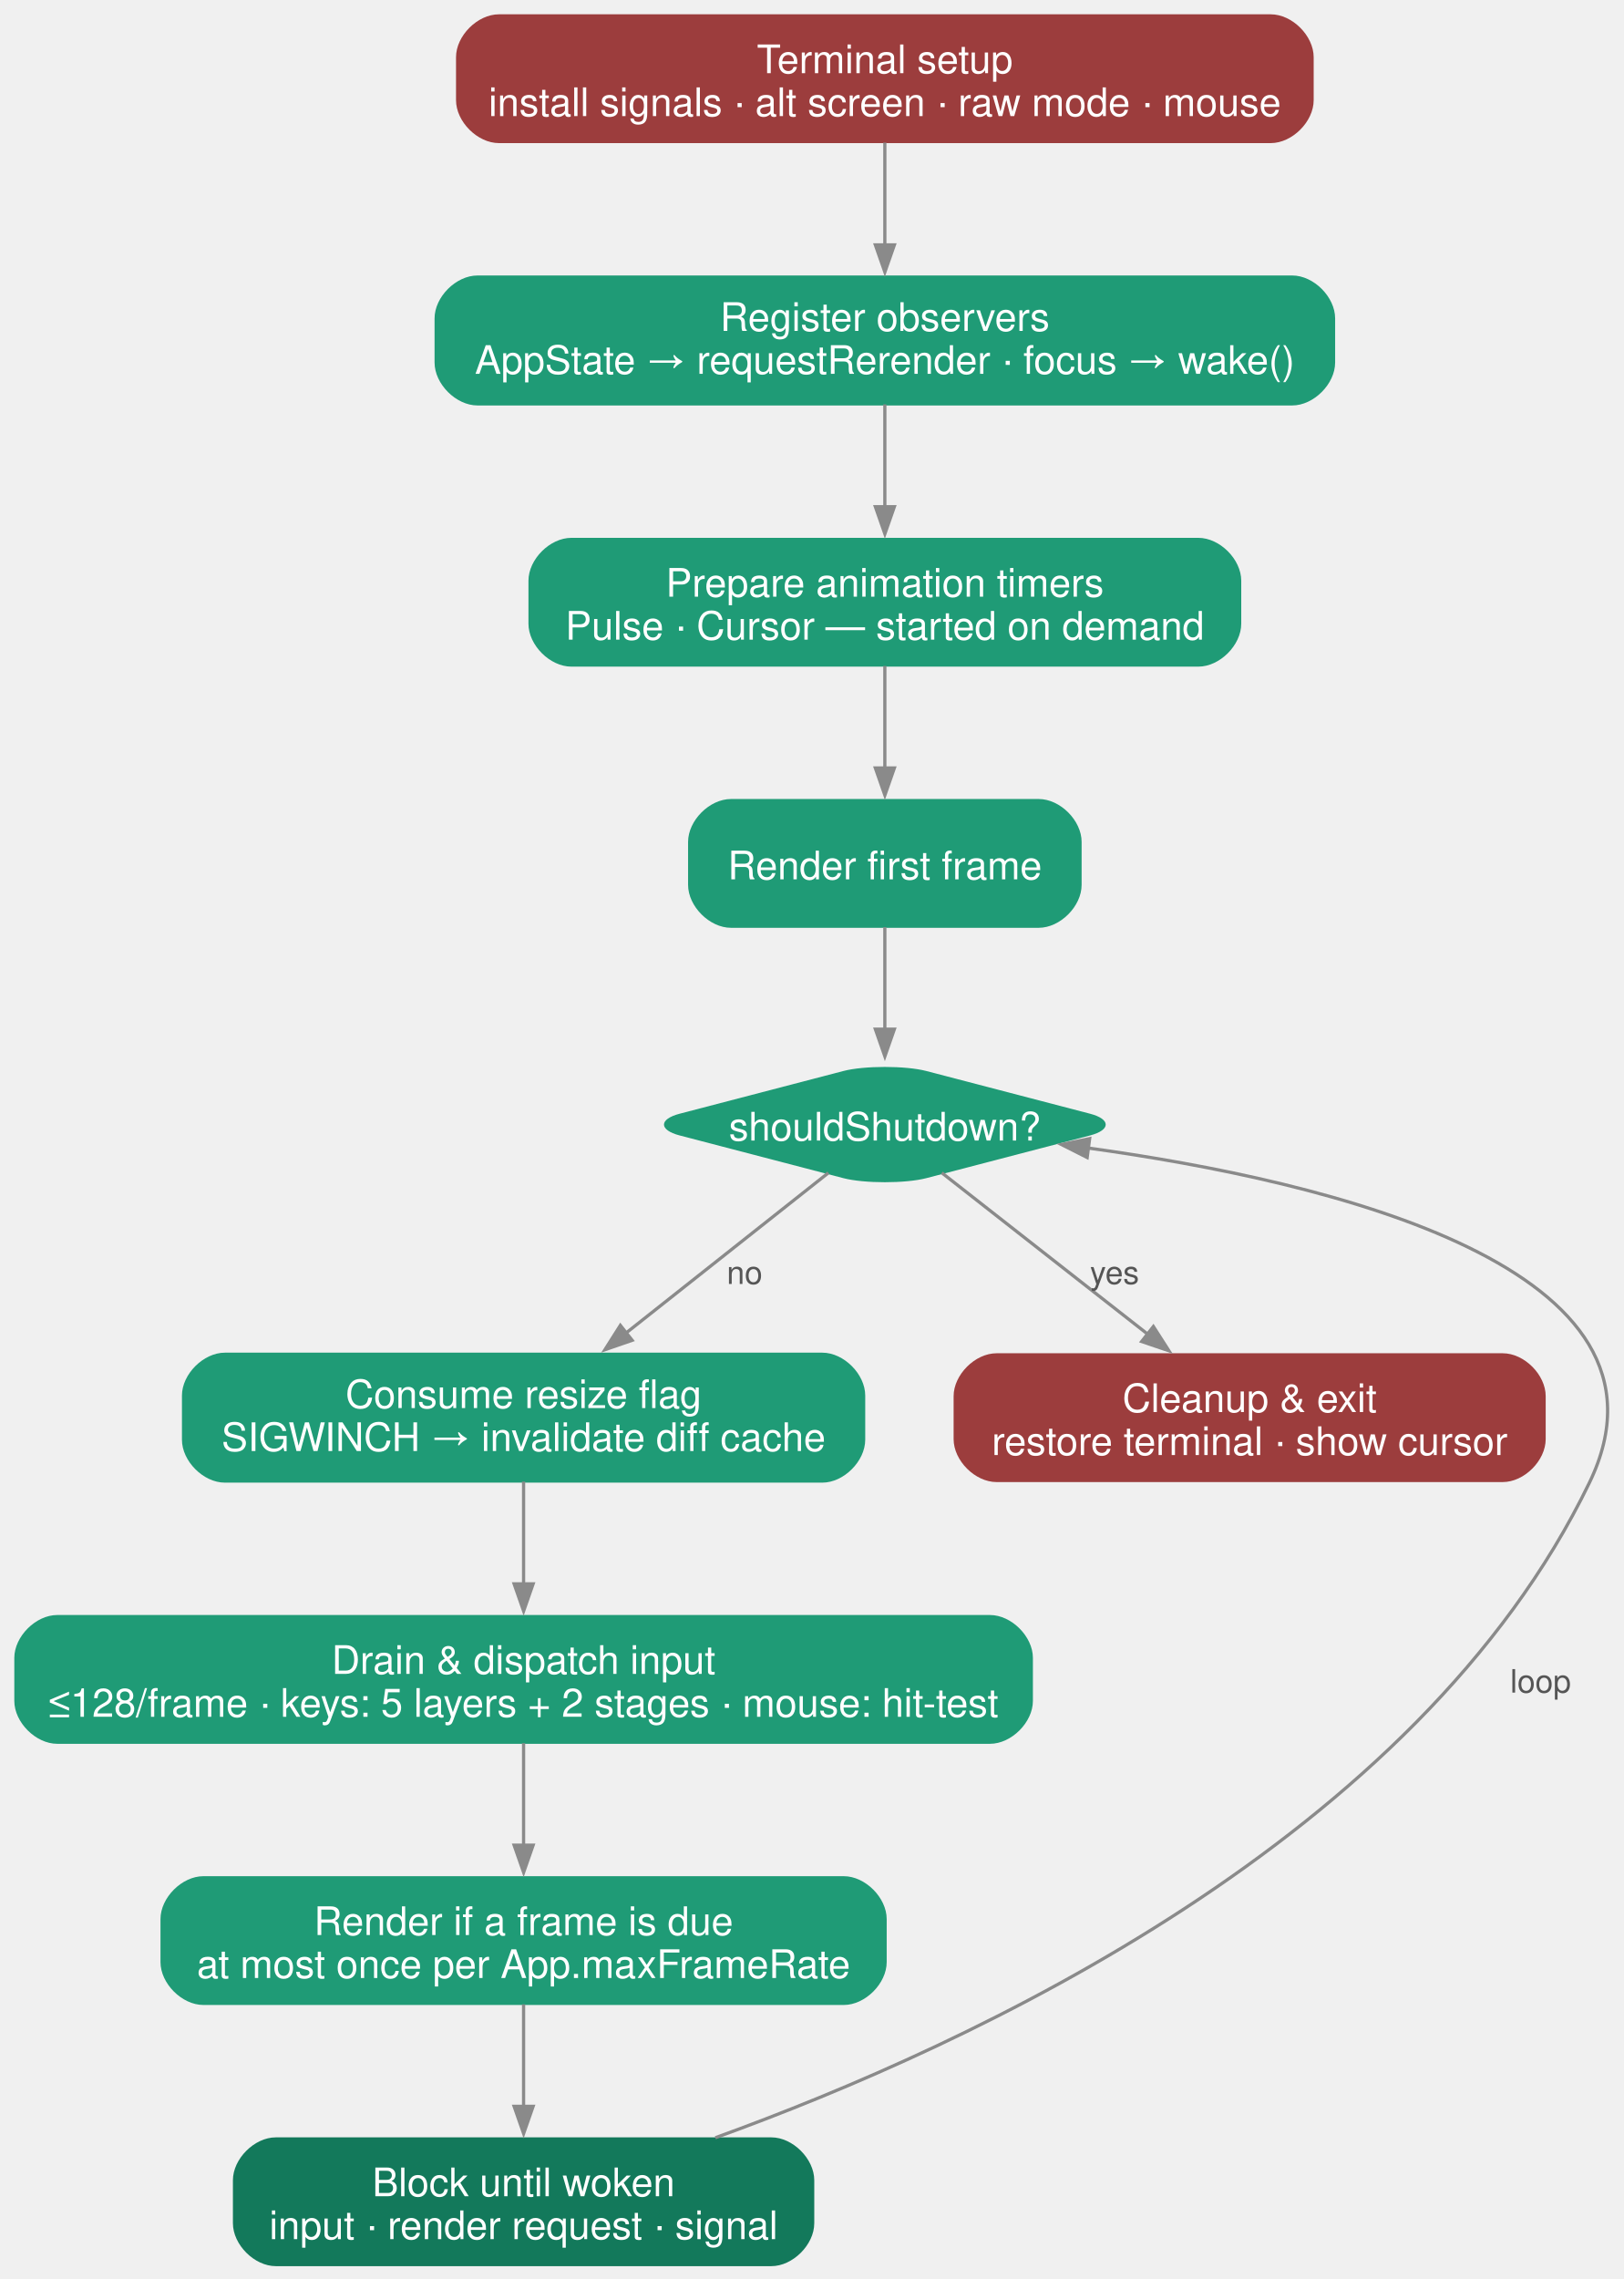
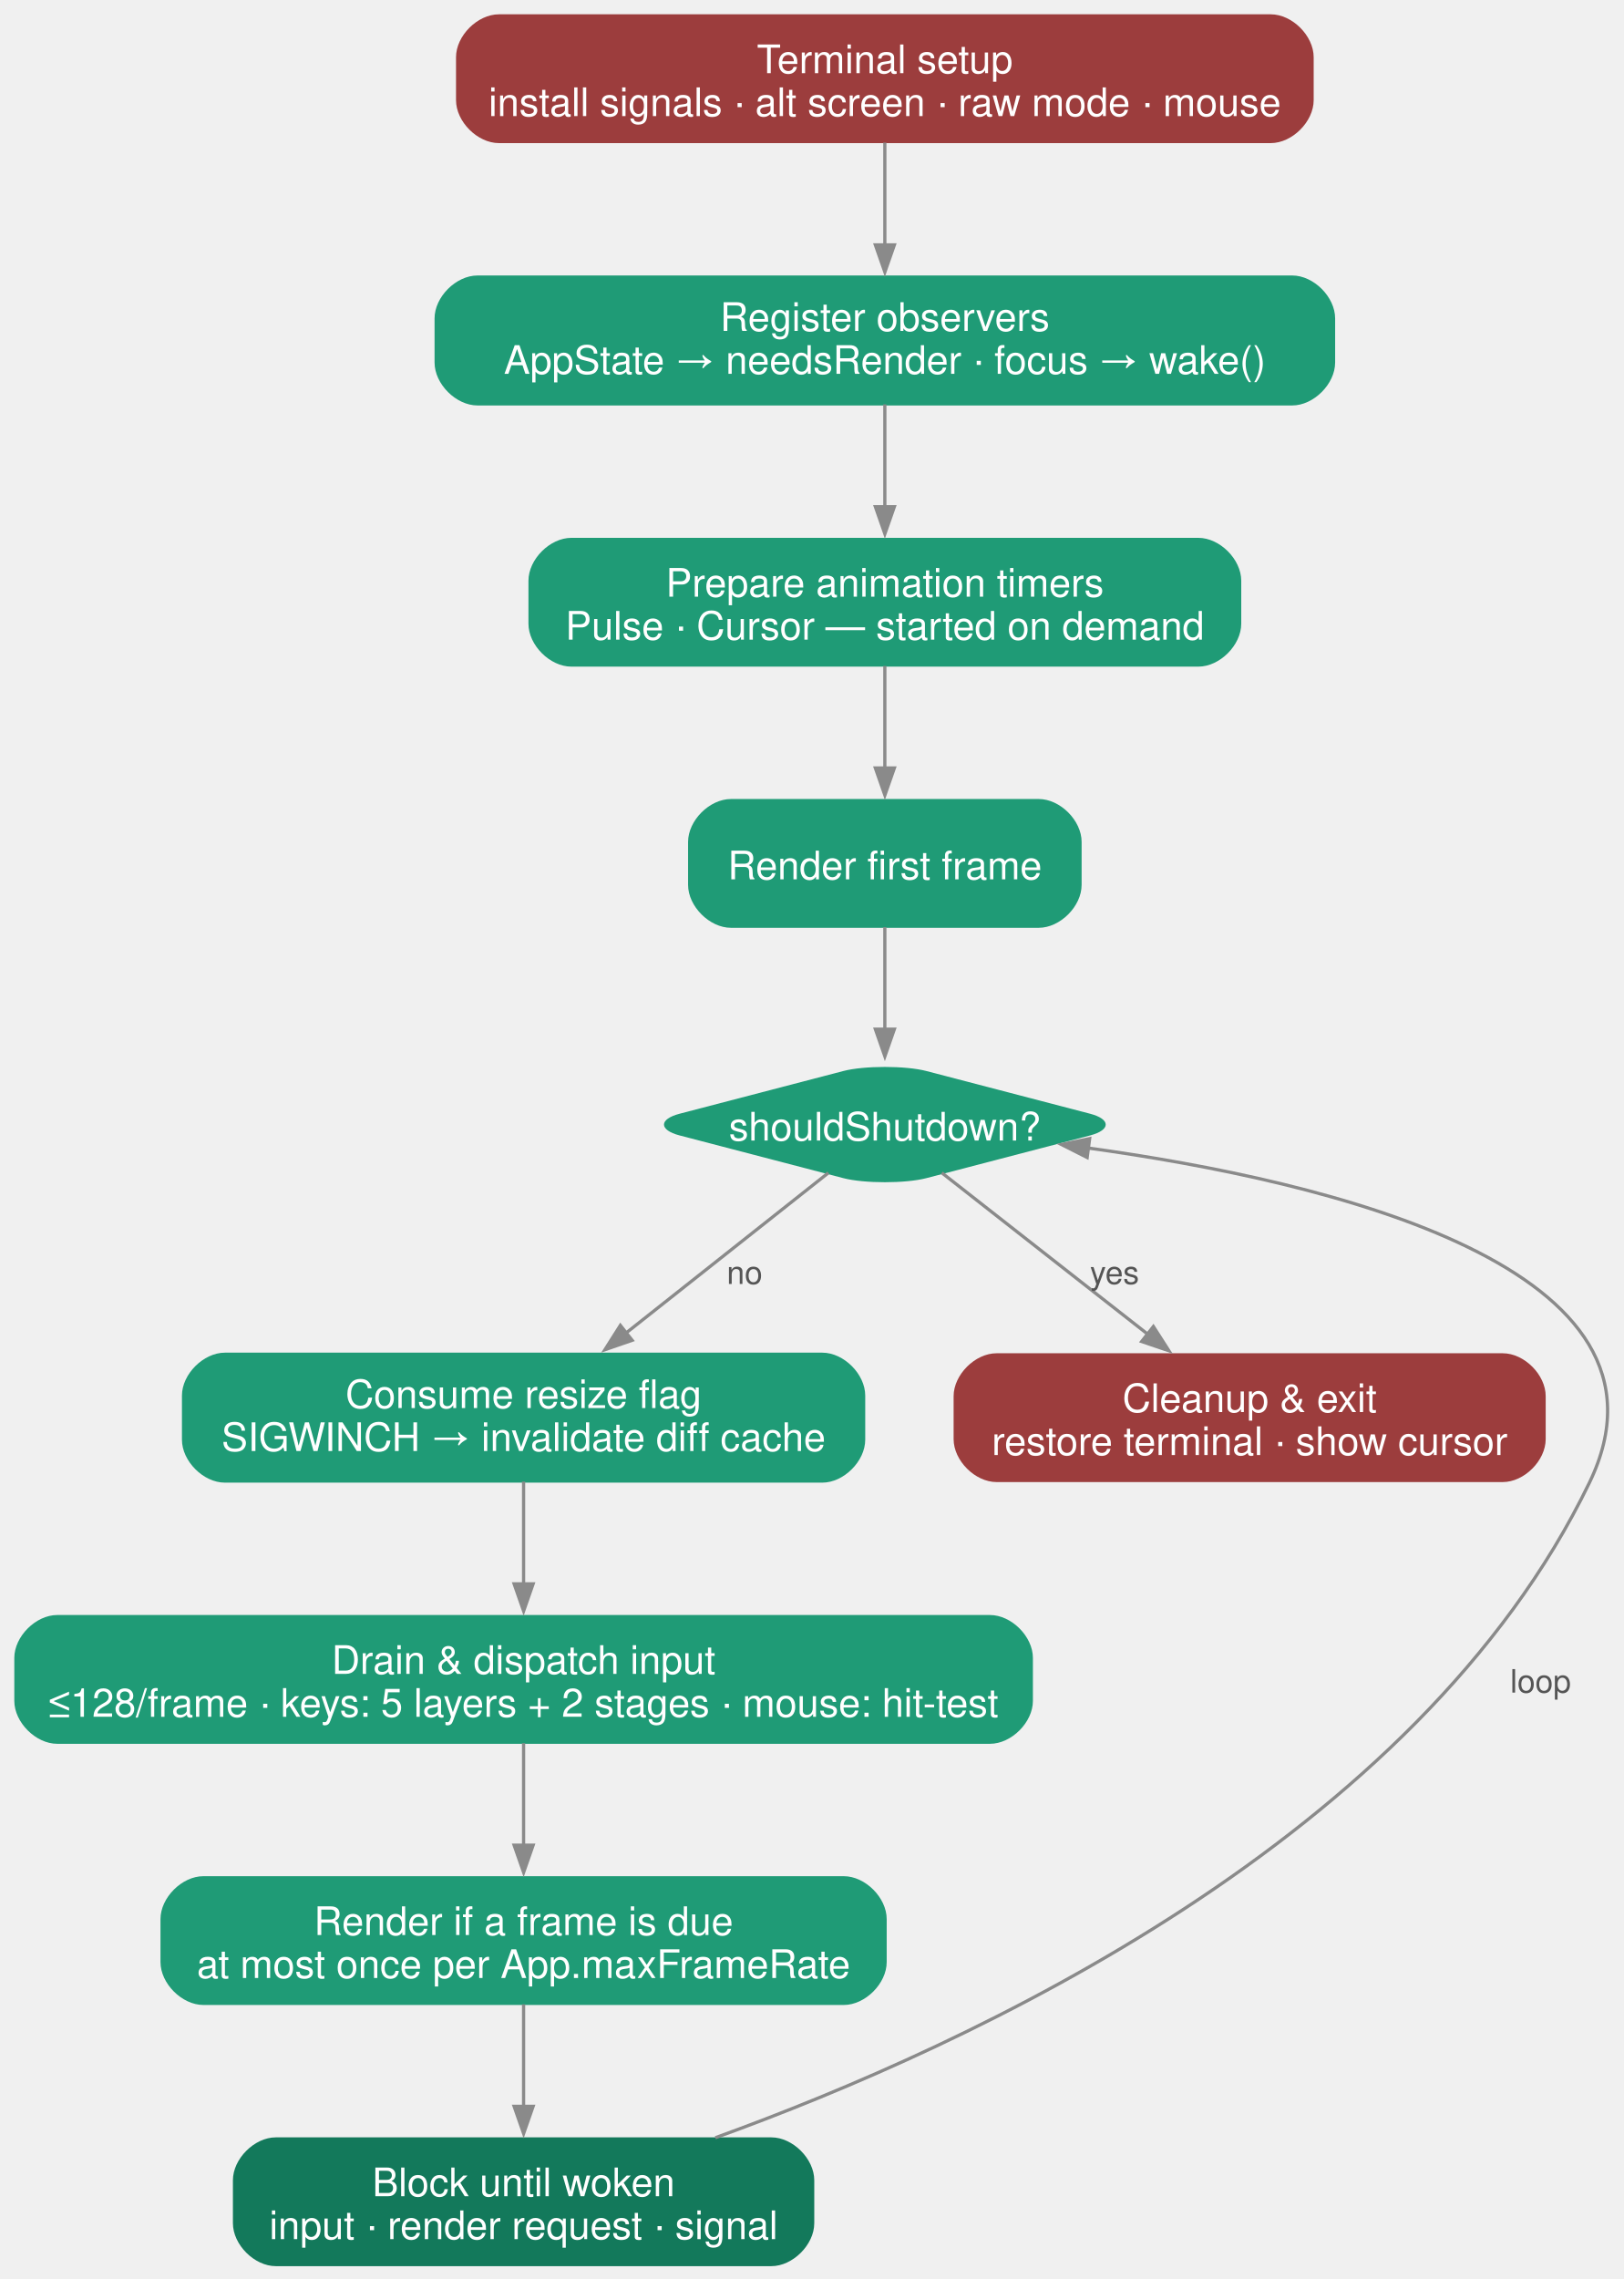
<svg xmlns="http://www.w3.org/2000/svg" width="454pt" height="637pt" viewBox="0.00 0.00 454.00 637.00">
  <style>
.edge path { fill: none; stroke: #8a8a8a; }
.edge polygon { stroke: #8a8a8a; fill: #8a8a8a; }
.cluster path, .cluster polygon { fill: none; stroke: #c8c8c8; }
@media (prefers-color-scheme: dark) {
  .edge text { fill: #cdd1d5; }
  .edge path { stroke: #9aa0a6; }
  .edge polygon { stroke: #9aa0a6; fill: #9aa0a6; }
  .cluster text { fill: #9aa0a6; }
  .cluster path, .cluster polygon { stroke: #5a5a5a; }
}
</style>
  <g id="graph0" class="graph" transform="scale(1 1) rotate(0) translate(4 633.41)">
    <g id="node1" class="node">
      <path fill="#9c3d3d" stroke="black" stroke-width="0" d="M351.29,-629.41C351.29,-629.41 135.5,-629.41 135.5,-629.41 129.5,-629.41 123.5,-623.41 123.5,-617.41 123.5,-617.41 123.5,-605.41 123.5,-605.41 123.5,-599.41 129.5,-593.41 135.5,-593.41 135.5,-593.41 351.29,-593.41 351.29,-593.41 357.29,-593.41 363.29,-599.41 363.29,-605.41 363.29,-605.41 363.29,-617.41 363.29,-617.41 363.29,-623.41 357.29,-629.41 351.29,-629.41" />
      <text xml:space="preserve" text-anchor="middle" x="243.39" y="-612.96" font-family="Helvetica,sans-Serif" font-size="11.00" fill="white">Terminal setup</text>
      <text xml:space="preserve" text-anchor="middle" x="243.39" y="-600.96" font-family="Helvetica,sans-Serif" font-size="11.00" fill="white">install signals · alt screen · raw mode · mouse</text>
    </g>
    <g id="node2" class="node">
      <path fill="#1f9b76" stroke="black" stroke-width="0" d="M357.29,-556.41C357.29,-556.41 129.5,-556.41 129.5,-556.41 123.5,-556.41 117.5,-550.41 117.5,-544.41 117.5,-544.41 117.5,-532.08 117.5,-532.08 117.5,-526.08 123.5,-520.08 129.5,-520.08 129.5,-520.08 357.29,-520.08 357.29,-520.08 363.29,-520.08 369.29,-526.08 369.29,-532.08 369.29,-532.08 369.29,-544.41 369.29,-544.41 369.29,-550.41 363.29,-556.41 357.29,-556.41" />
      <text xml:space="preserve" text-anchor="middle" x="243.39" y="-540.92" font-family="Helvetica,sans-Serif" font-size="11.00" fill="white">Register observers</text>
-       <text xml:space="preserve" text-anchor="middle" x="243.39" y="-528.92" font-family="Helvetica,sans-Serif" font-size="11.00" fill="white">AppState → requestRerender · focus → wake()</text>
+       <text xml:space="preserve" text-anchor="middle" x="243.39" y="-528.92" font-family="Helvetica,sans-Serif" font-size="11.00" fill="white">AppState → needsRender · focus → wake()</text>
    </g>
    <g id="edge1" class="edge">
      <path vector-effect="non-scaling-stroke" fill="none" stroke="#8a8a8a" stroke-width="1.2" d="M243.39,-593.54C243.39,-584.95 243.39,-574.31 243.39,-564.74" />
      <polygon fill="#8a8a8a" stroke="#8a8a8a" stroke-width="1.2" points="245.85,-564.81 243.4,-557.81 240.95,-564.81 245.85,-564.81" />
    </g>
    <g id="node3" class="node">
      <path fill="#1f9b76" stroke="black" stroke-width="0" d="M331.04,-483.08C331.04,-483.08 155.75,-483.08 155.75,-483.08 149.75,-483.08 143.75,-477.08 143.75,-471.08 143.75,-471.08 143.75,-459.08 143.75,-459.08 143.75,-453.08 149.75,-447.08 155.75,-447.08 155.75,-447.08 331.04,-447.08 331.04,-447.08 337.04,-447.08 343.04,-453.08 343.04,-459.08 343.04,-459.08 343.04,-471.08 343.04,-471.08 343.04,-477.08 337.04,-483.08 331.04,-483.08" />
      <text xml:space="preserve" text-anchor="middle" x="243.39" y="-466.63" font-family="Helvetica,sans-Serif" font-size="11.00" fill="white">Prepare animation timers</text>
      <text xml:space="preserve" text-anchor="middle" x="243.39" y="-454.63" font-family="Helvetica,sans-Serif" font-size="11.00" fill="white">Pulse · Cursor — started on demand</text>
    </g>
    <g id="edge2" class="edge">
      <path vector-effect="non-scaling-stroke" fill="none" stroke="#8a8a8a" stroke-width="1.2" d="M243.39,-520.38C243.39,-511.78 243.39,-501.15 243.39,-491.58" />
      <polygon fill="#8a8a8a" stroke="#8a8a8a" stroke-width="1.2" points="245.85,-491.64 243.4,-484.64 240.95,-491.64 245.85,-491.64" />
    </g>
    <g id="node4" class="node">
      <path fill="#1f9b76" stroke="black" stroke-width="0" d="M286.41,-410.08C286.41,-410.08 200.38,-410.08 200.38,-410.08 194.38,-410.08 188.38,-404.08 188.38,-398.08 188.38,-398.08 188.38,-386.08 188.38,-386.08 188.38,-380.08 194.38,-374.08 200.38,-374.08 200.38,-374.08 286.41,-374.08 286.41,-374.08 292.41,-374.08 298.41,-380.08 298.41,-386.08 298.41,-386.08 298.41,-398.08 298.41,-398.08 298.41,-404.08 292.41,-410.08 286.41,-410.08" />
      <text xml:space="preserve" text-anchor="middle" x="243.39" y="-387.63" font-family="Helvetica,sans-Serif" font-size="11.00" fill="white">Render first frame</text>
    </g>
    <g id="edge3" class="edge">
      <path vector-effect="non-scaling-stroke" fill="none" stroke="#8a8a8a" stroke-width="1.2" d="M243.39,-447.25C243.39,-438.68 243.39,-428.07 243.39,-418.52" />
      <polygon fill="#8a8a8a" stroke="#8a8a8a" stroke-width="1.2" points="245.85,-418.6 243.4,-411.6 240.95,-418.6 245.85,-418.6" />
    </g>
    <g id="node5" class="node">
      <path fill="#1f9b76" stroke="black" stroke-width="0" d="M231.78,-334.05C231.78,-334.05 186,-322.11 186,-322.11 180.19,-320.59 180.19,-317.57 186,-316.05 186,-316.05 231.78,-304.11 231.78,-304.11 237.59,-302.59 249.2,-302.59 255.01,-304.11 255.01,-304.11 300.79,-316.05 300.79,-316.05 306.6,-317.57 306.6,-320.59 300.79,-322.11 300.79,-322.11 255.01,-334.05 255.01,-334.05 249.2,-335.57 237.59,-335.57 231.78,-334.05" />
      <text xml:space="preserve" text-anchor="middle" x="243.39" y="-314.63" font-family="Helvetica,sans-Serif" font-size="11.00" fill="white">shouldShutdown?</text>
    </g>
    <g id="edge4" class="edge">
      <path vector-effect="non-scaling-stroke" fill="none" stroke="#8a8a8a" stroke-width="1.2" d="M243.39,-374.25C243.39,-365.68 243.39,-355.07 243.39,-345.52" />
      <polygon fill="#8a8a8a" stroke="#8a8a8a" stroke-width="1.2" points="245.85,-345.6 243.4,-338.6 240.95,-345.6 245.85,-345.6" />
    </g>
    <g id="node6" class="node">
      <path fill="#1f9b76" stroke="black" stroke-width="0" d="M225.91,-255.33C225.91,-255.33 58.88,-255.33 58.88,-255.33 52.88,-255.33 46.87,-249.33 46.87,-243.33 46.87,-243.33 46.87,-231 46.87,-231 46.87,-225 52.87,-219 58.87,-219 58.87,-219 225.91,-219 225.91,-219 231.91,-219 237.91,-225 237.91,-231 237.91,-231 237.91,-243.33 237.91,-243.33 237.91,-249.33 231.91,-255.33 225.91,-255.33" />
      <text xml:space="preserve" text-anchor="middle" x="142.39" y="-239.84" font-family="Helvetica,sans-Serif" font-size="11.00" fill="white">Consume resize flag</text>
      <text xml:space="preserve" text-anchor="middle" x="142.39" y="-227.84" font-family="Helvetica,sans-Serif" font-size="11.00" fill="white">SIGWINCH → invalidate diff cache</text>
    </g>
    <g id="edge5" class="edge">
      <path vector-effect="non-scaling-stroke" fill="none" stroke="#8a8a8a" stroke-width="1.2" d="M227.61,-305.59C212.39,-293.55 189.02,-275.06 170.6,-260.48" />
      <polygon fill="#8a8a8a" stroke="#8a8a8a" stroke-width="1.2" points="172.5,-258.86 165.49,-256.44 169.46,-262.7 172.5,-258.86" />
      <text xml:space="preserve" text-anchor="middle" x="204.19" y="-274.53" font-family="Helvetica,sans-Serif" font-size="9.00" fill="#555555">no</text>
    </g>
    <g id="node10" class="node">
      <path fill="#9c3d3d" stroke="black" stroke-width="0" d="M416.16,-255.16C416.16,-255.16 274.62,-255.16 274.62,-255.16 268.62,-255.16 262.62,-249.16 262.62,-243.16 262.62,-243.16 262.62,-231.16 262.62,-231.16 262.62,-225.16 268.62,-219.16 274.62,-219.16 274.62,-219.16 416.16,-219.16 416.16,-219.16 422.16,-219.16 428.16,-225.16 428.16,-231.16 428.16,-231.16 428.16,-243.16 428.16,-243.16 428.16,-249.16 422.16,-255.16 416.16,-255.16" />
      <text xml:space="preserve" text-anchor="middle" x="345.39" y="-238.72" font-family="Helvetica,sans-Serif" font-size="11.00" fill="white">Cleanup &amp; exit</text>
      <text xml:space="preserve" text-anchor="middle" x="345.39" y="-226.72" font-family="Helvetica,sans-Serif" font-size="11.00" fill="white">restore terminal · show cursor</text>
    </g>
    <g id="edge6" class="edge">
      <path vector-effect="non-scaling-stroke" fill="none" stroke="#8a8a8a" stroke-width="1.2" d="M259.33,-305.59C274.8,-293.47 298.61,-274.82 317.27,-260.2" />
      <polygon fill="#8a8a8a" stroke="#8a8a8a" stroke-width="1.2" points="318.46,-262.38 322.46,-256.14 315.44,-258.52 318.46,-262.38" />
      <text xml:space="preserve" text-anchor="middle" x="307.63" y="-274.53" font-family="Helvetica,sans-Serif" font-size="9.00" fill="#555555">yes</text>
    </g>
    <g id="node7" class="node">
      <path fill="#1f9b76" stroke="black" stroke-width="0" d="M272.79,-182C272.79,-182 12,-182 12,-182 6,-182 0,-176 0,-170 0,-170 0,-158 0,-158 0,-152 6,-146 12,-146 12,-146 272.79,-146 272.79,-146 278.79,-146 284.79,-152 284.79,-158 284.79,-158 284.79,-170 284.79,-170 284.79,-176 278.79,-182 272.79,-182" />
      <text xml:space="preserve" text-anchor="middle" x="142.39" y="-165.55" font-family="Helvetica,sans-Serif" font-size="11.00" fill="white">Drain &amp; dispatch input</text>
      <text xml:space="preserve" text-anchor="middle" x="142.39" y="-153.55" font-family="Helvetica,sans-Serif" font-size="11.00" fill="white">≤128/frame · keys: 5 layers + 2 stages · mouse: hit-test</text>
    </g>
    <g id="edge7" class="edge">
      <path vector-effect="non-scaling-stroke" fill="none" stroke="#8a8a8a" stroke-width="1.2" d="M142.39,-219.3C142.39,-210.7 142.39,-200.07 142.39,-190.5" />
      <polygon fill="#8a8a8a" stroke="#8a8a8a" stroke-width="1.2" points="144.85,-190.56 142.4,-183.56 139.95,-190.56 144.85,-190.56" />
    </g>
    <g id="node8" class="node">
      <path fill="#1f9b76" stroke="black" stroke-width="0" d="M231.91,-109C231.91,-109 52.87,-109 52.87,-109 46.87,-109 40.87,-103 40.87,-97 40.87,-97 40.87,-85 40.87,-85 40.87,-79 46.87,-73 52.87,-73 52.87,-73 231.91,-73 231.91,-73 237.91,-73 243.91,-79 243.91,-85 243.91,-85 243.91,-97 243.91,-97 243.91,-103 237.91,-109 231.91,-109" />
      <text xml:space="preserve" text-anchor="middle" x="142.39" y="-92.55" font-family="Helvetica,sans-Serif" font-size="11.00" fill="white">Render if a frame is due</text>
      <text xml:space="preserve" text-anchor="middle" x="142.39" y="-80.55" font-family="Helvetica,sans-Serif" font-size="11.00" fill="white">at most once per App.maxFrameRate</text>
    </g>
    <g id="edge8" class="edge">
      <path vector-effect="non-scaling-stroke" fill="none" stroke="#8a8a8a" stroke-width="1.2" d="M142.39,-146.17C142.39,-137.6 142.39,-126.99 142.39,-117.44" />
      <polygon fill="#8a8a8a" stroke="#8a8a8a" stroke-width="1.2" points="144.85,-117.52 142.4,-110.52 139.95,-117.52 144.85,-117.52" />
    </g>
    <g id="node9" class="node">
      <path fill="#13795b" stroke="black" stroke-width="0" d="M211.66,-36C211.66,-36 73.12,-36 73.12,-36 67.12,-36 61.12,-30 61.12,-24 61.12,-24 61.12,-12 61.12,-12 61.12,-6 67.12,0 73.12,0 73.12,0 211.66,0 211.66,0 217.66,0 223.66,-6 223.66,-12 223.66,-12 223.66,-24 223.66,-24 223.66,-30 217.66,-36 211.66,-36" />
      <text xml:space="preserve" text-anchor="middle" x="142.39" y="-19.55" font-family="Helvetica,sans-Serif" font-size="11.00" fill="white">Block until woken</text>
      <text xml:space="preserve" text-anchor="middle" x="142.39" y="-7.55" font-family="Helvetica,sans-Serif" font-size="11.00" fill="white">input · render request · signal</text>
    </g>
    <g id="edge9" class="edge">
      <path vector-effect="non-scaling-stroke" fill="none" stroke="#8a8a8a" stroke-width="1.2" d="M142.39,-73.17C142.39,-64.6 142.39,-53.99 142.39,-44.44" />
      <polygon fill="#8a8a8a" stroke="#8a8a8a" stroke-width="1.2" points="144.85,-44.52 142.4,-37.52 139.95,-44.52 144.85,-44.52" />
    </g>
    <g id="edge10" class="edge">
      <path vector-effect="non-scaling-stroke" fill="none" stroke="#8a8a8a" stroke-width="1.2" d="M196.01,-35.9C267.98,-61.94 392.35,-119.56 440.39,-219 469.38,-279 367.88,-303.21 299.94,-312.57" />
      <polygon fill="#8a8a8a" stroke="#8a8a8a" stroke-width="1.2" points="299.84,-310.11 293.22,-313.45 300.48,-314.97 299.84,-310.11" />
      <text xml:space="preserve" text-anchor="middle" x="426.74" y="-160.32" font-family="Helvetica,sans-Serif" font-size="9.00" fill="#555555">loop</text>
    </g>
  </g>
</svg>
